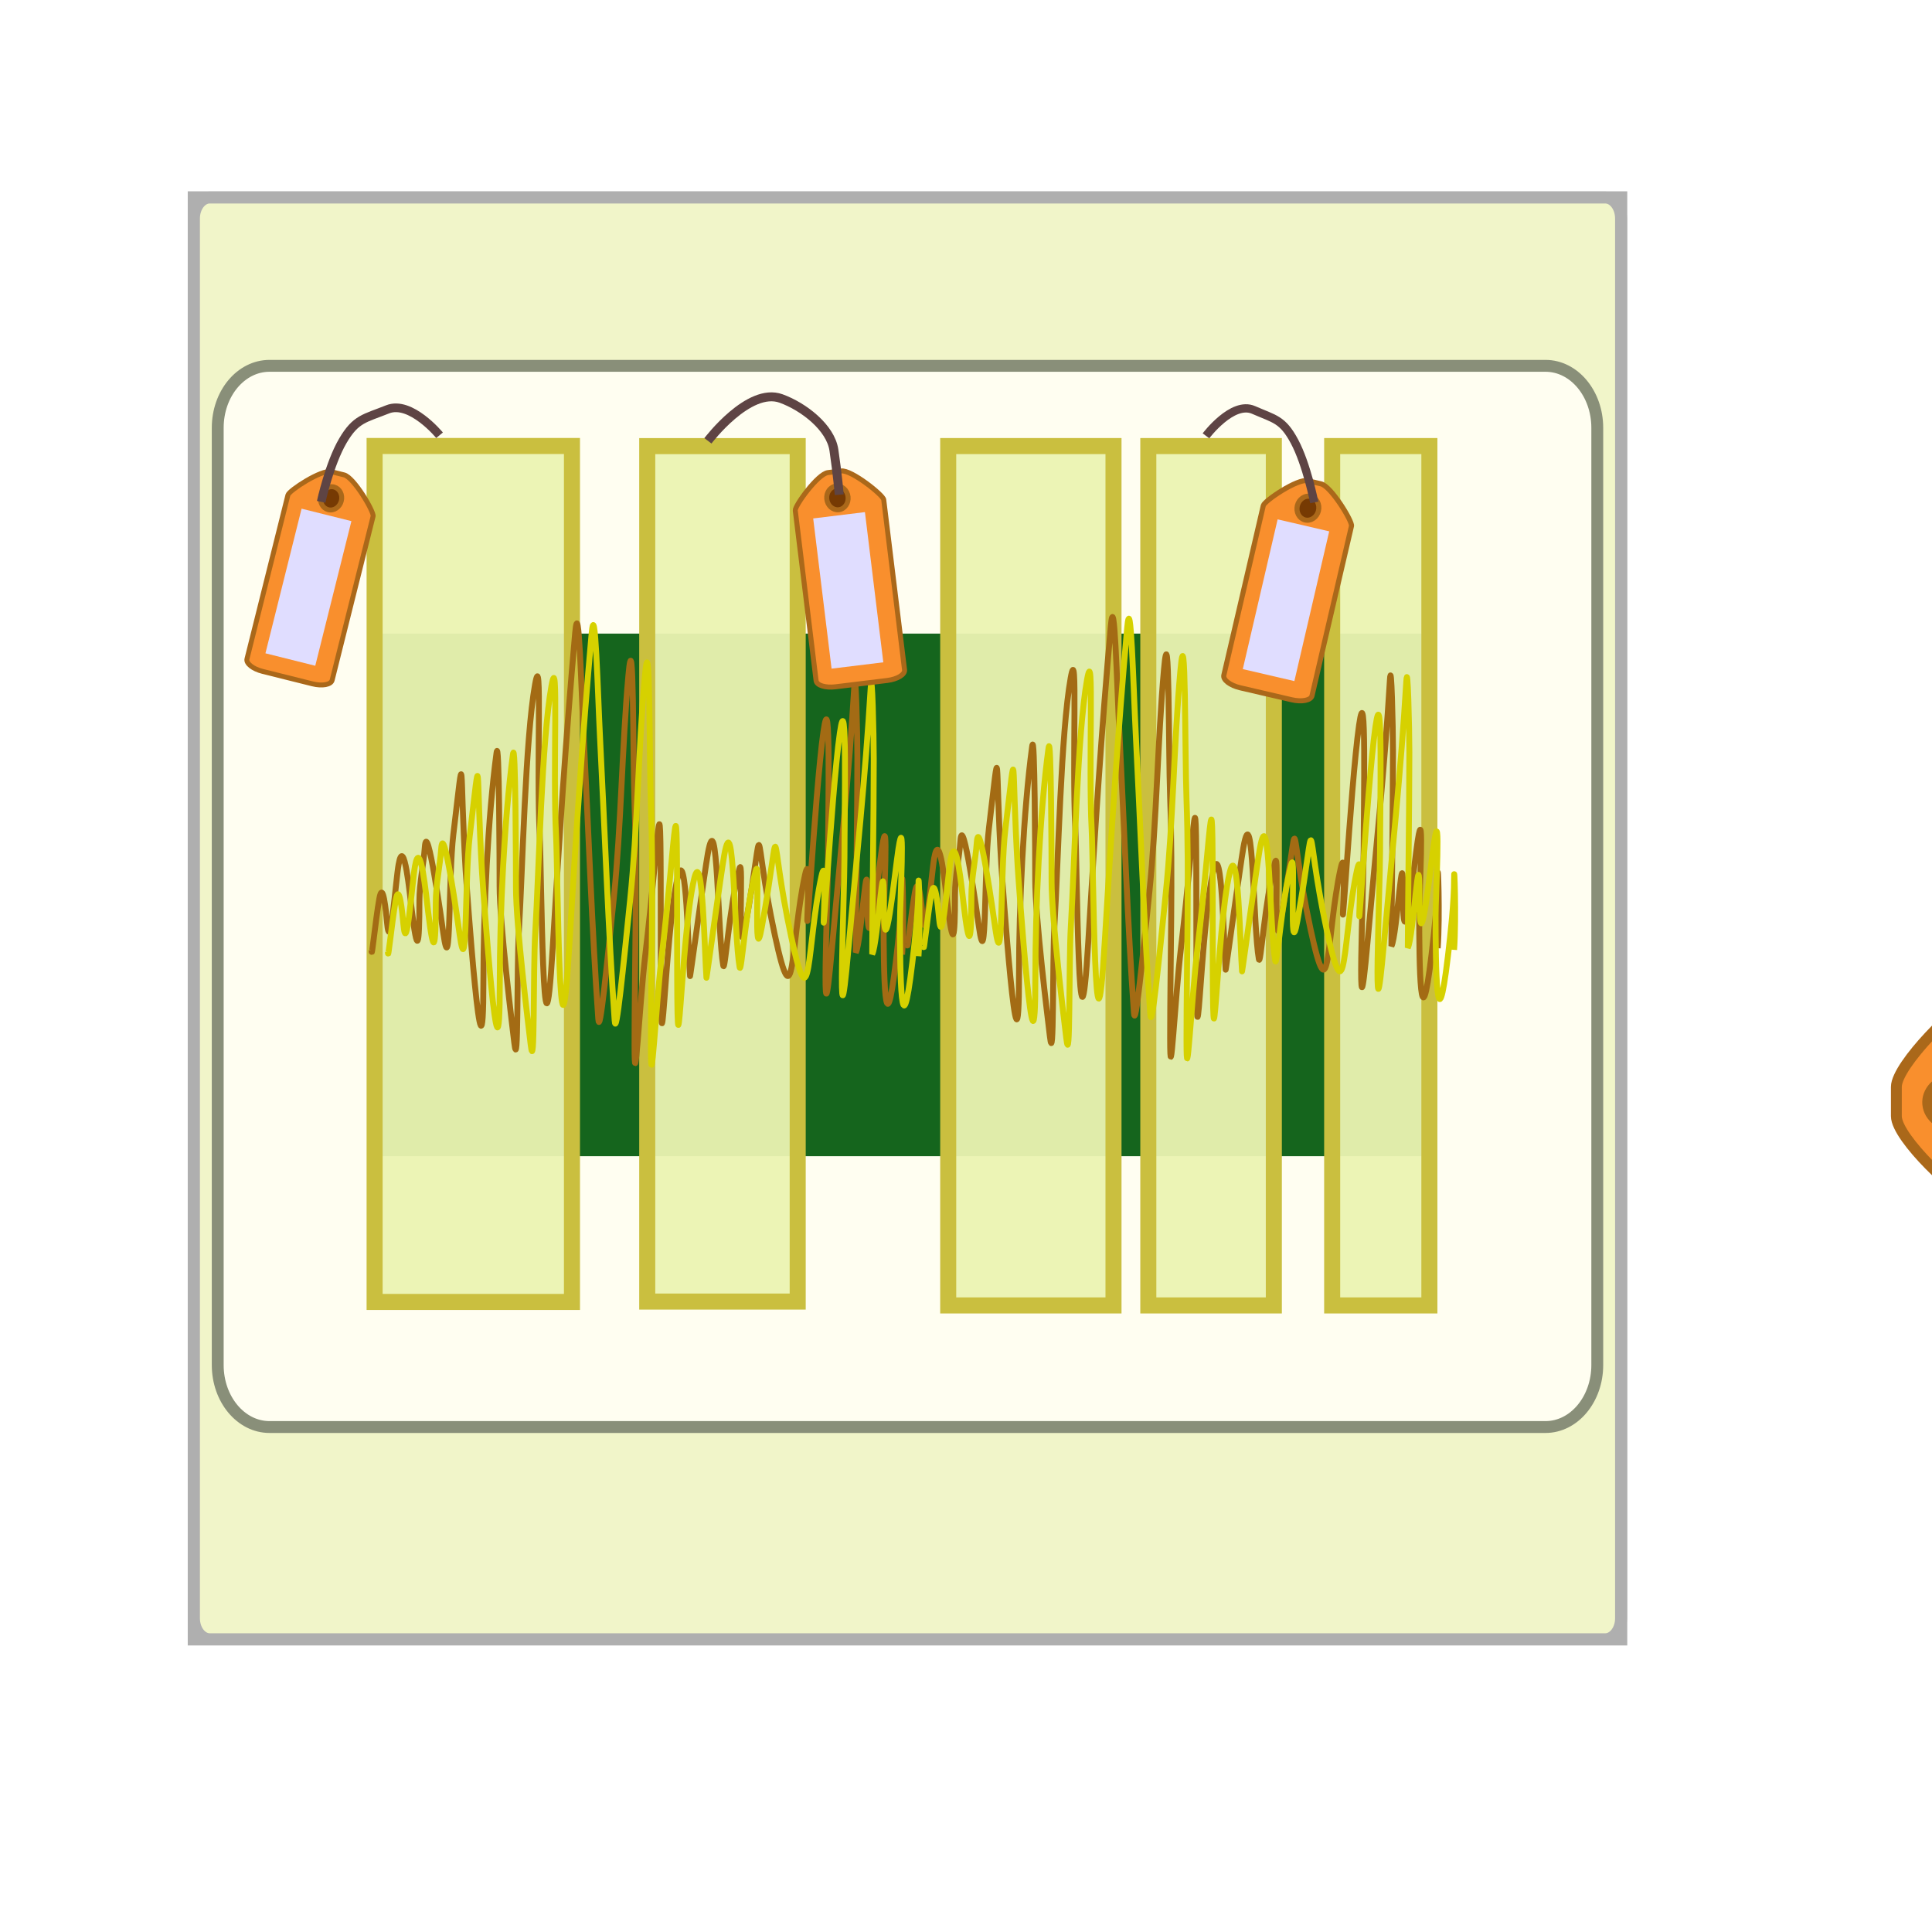
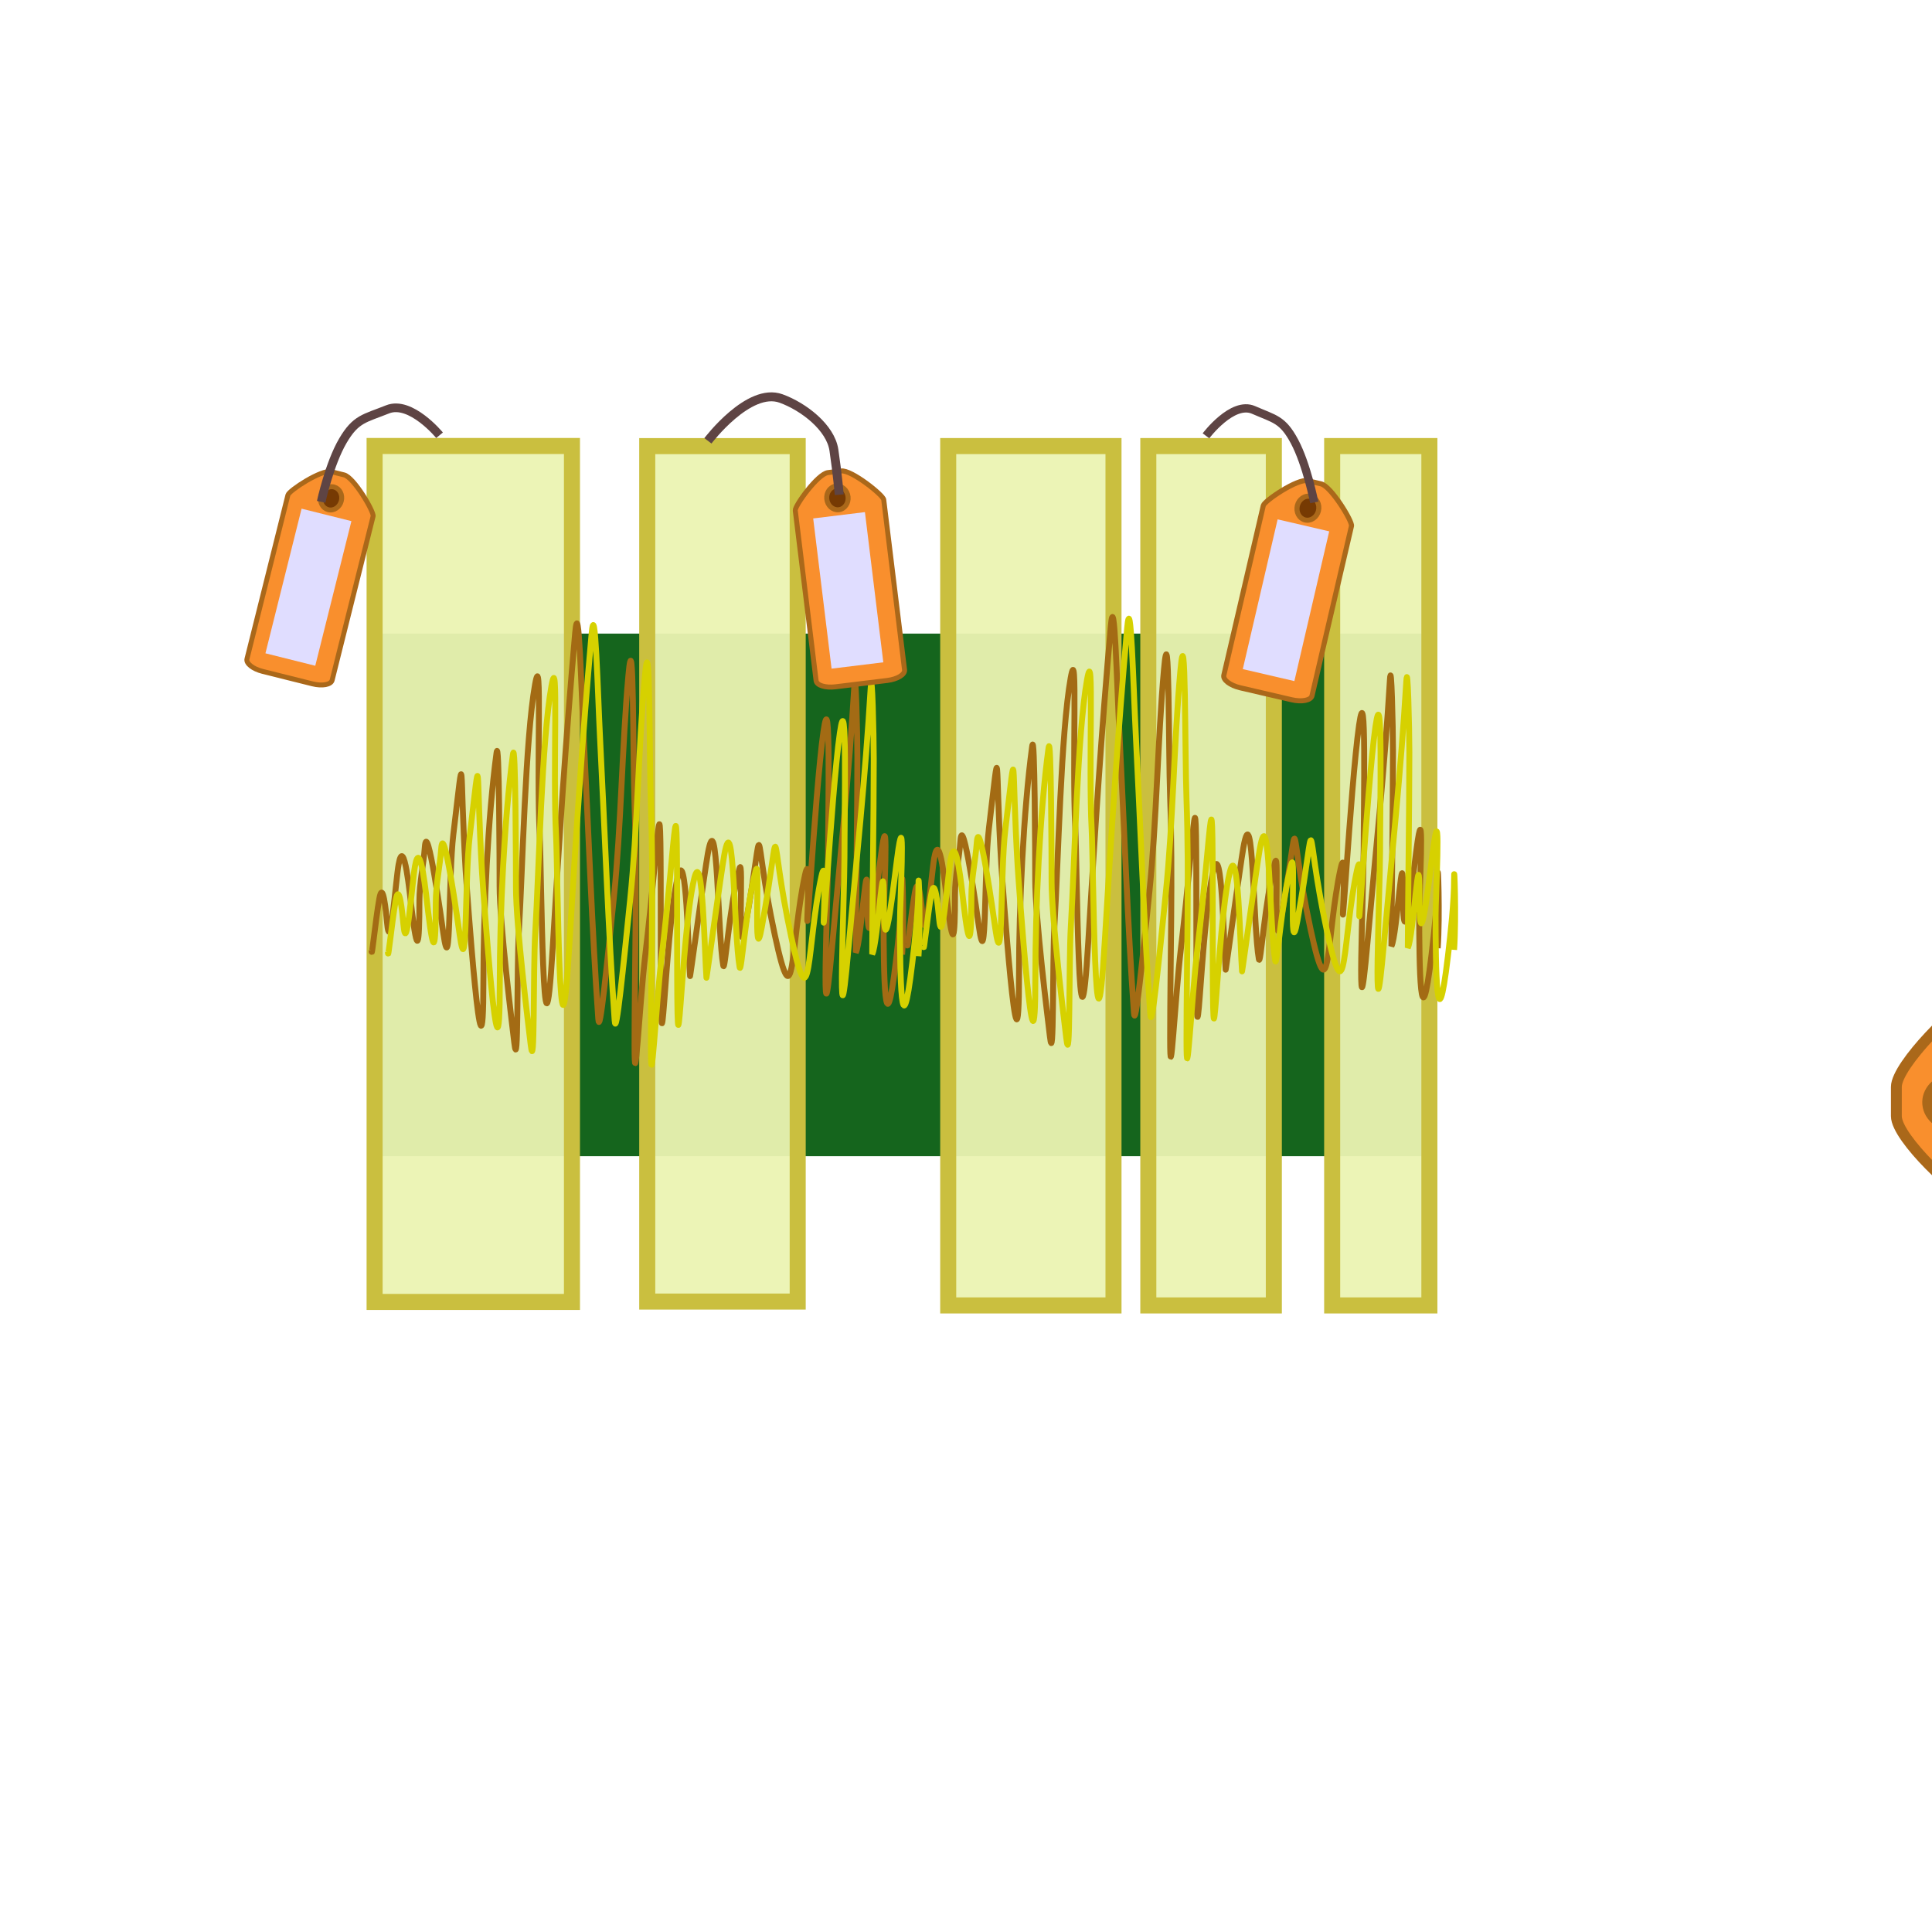
<svg xmlns="http://www.w3.org/2000/svg" width="800pt" height="800pt" id="svg2" version="1.0">
  <defs id="defs4" />
  <g id="layer1" style="display:inline">
-     <rect style="opacity:1;color:#000000;fill:#afafaf;fill-opacity:1;fill-rule:evenodd;stroke:#afafaf;stroke-width:6.845;stroke-linecap:square;stroke-linejoin:miter;marker:none;marker-start:none;marker-mid:none;marker-end:none;stroke-miterlimit:4;stroke-dasharray:none;stroke-dashoffset:0;stroke-opacity:1;visibility:visible;display:inline;overflow:visible" id="rect1345" width="787.919" height="796" x="107.076" y="109.045" rx="0" ry="0" />
-     <rect style="opacity:1;color:#000000;fill:#f1f5c9;fill-opacity:1;fill-rule:evenodd;stroke:#afafaf;stroke-width:6.595;stroke-linecap:round;stroke-linejoin:round;marker:none;marker-start:none;marker-mid:none;marker-end:none;stroke-miterlimit:4;stroke-dasharray:none;stroke-dashoffset:0;stroke-opacity:1;visibility:visible;display:inline;overflow:visible" id="rect2283" width="787.919" height="796" x="107.076" y="109.045" rx="8.772" ry="11.608" />
-     <rect style="opacity:1;color:#000000;fill:#fffef1;fill-opacity:1;fill-rule:evenodd;stroke:#898f79;stroke-width:6.55;stroke-linecap:round;stroke-linejoin:round;marker:none;marker-start:none;marker-mid:none;marker-end:none;stroke-miterlimit:4;stroke-dasharray:none;stroke-dashoffset:0;stroke-opacity:1;visibility:visible;display:inline;overflow:visible" id="rect1400" width="761.655" height="585.888" x="120.208" y="201.98" rx="28.571" ry="34.235" />
    <rect style="fill:#15651d;fill-opacity:1;stroke:none;stroke-width:11.466;stroke-miterlimit:4;stroke-dasharray:none;stroke-opacity:1" id="rect1311" width="583.112" height="288.531" x="204.143" y="349.813" />
    <rect style="fill:#ebf4b2;fill-opacity:0.947;stroke:#cabf3f;stroke-width:8.858;stroke-miterlimit:4;stroke-dasharray:none;stroke-opacity:1;stroke-dashoffset:0" id="rect2236" width="69.3" height="474.457" x="633.992" y="246.278" />
    <rect style="fill:#ebf4b2;fill-opacity:0.947;stroke:#cabf3f;stroke-width:8.858;stroke-miterlimit:4;stroke-dasharray:none;stroke-opacity:1;stroke-dashoffset:0" id="rect2234" width="53.676" height="474.457" x="735.496" y="246.278" />
    <rect style="fill:#ebf4b2;fill-opacity:0.947;stroke:#cabf3f;stroke-width:8.858;stroke-miterlimit:4;stroke-dasharray:none;stroke-dashoffset:0;stroke-opacity:1" id="rect2240" width="108.964" height="472.575" x="206.821" y="246.229" />
    <rect style="fill:#ebf4b2;fill-opacity:0.947;stroke:#cabf3f;stroke-width:8.858;stroke-miterlimit:4;stroke-dasharray:none;stroke-opacity:1;stroke-dashoffset:0" id="rect2242" width="83.073" height="472.295" x="357.341" y="246.303" />
    <rect style="fill:#ebf4b2;fill-opacity:0.947;stroke:#cabf3f;stroke-width:8.858;stroke-miterlimit:4;stroke-dasharray:none;stroke-opacity:1;stroke-dashoffset:0" id="rect2244" width="91.255" height="474.457" x="523.512" y="246.278" />
    <g id="g2188" transform="matrix(1.178065,0,0,1.210302,201.7635,184.7941)">
      <path id="path1319" d="M 2.887,280.81 C 2.887,285.83 4.649,267.356 6.5,257.336 C 8.148,248.419 9.65,263.067 10.114,268.095 C 11.611,284.297 14.176,249.041 15.535,241.687 C 18.077,227.925 20.84,255.42 21.678,262.227 C 24.293,283.461 25.292,279.894 25.292,258.314 C 25.292,250.144 27.24,241.726 27.821,233.863 C 28.859,219.824 35.768,268.069 36.494,272.985 C 40.085,297.278 38.822,247.238 41.192,227.994 C 46.697,183.301 43.998,196.286 46.974,244.621 C 47.364,250.955 55.286,359.616 55.286,294.503 C 55.286,263.361 57.387,220.003 61.429,190.828 C 62.7,181.652 62.875,242.727 62.875,251.468 C 62.875,268.406 68.721,314.585 69.741,322.867 C 71.735,339.057 70.872,288.841 71.909,272.007 C 73.663,243.517 74.928,184.264 79.498,159.53 C 82.945,140.866 80.075,197.855 81.666,227.994 C 82.466,243.159 83.147,354.565 87.809,278.854 C 90.724,231.514 94.091,181.501 98.289,136.056 C 100.001,117.518 101.218,163.184 102.264,183.003 C 104.453,224.473 106.22,272.729 109.13,312.108 C 109.78,320.895 113.331,286.01 116.358,257.336 C 119.877,223.998 120.222,188.111 123.224,155.617 C 125.795,127.775 125.301,192.277 126.115,214.301 C 127.43,249.904 126.115,287.857 126.115,323.845 C 126.115,351.177 128.404,305.261 131.174,282.766 C 138.09,226.612 138.401,185.92 138.401,276.898 C 138.401,364.493 140.015,273.281 146.352,247.556 C 150.368,231.251 151.321,282.649 152.134,292.547 C 152.182,293.14 159.057,244.314 160.445,236.797 C 165.049,211.877 165.049,273.456 167.673,287.656 C 168.472,291.982 170.454,260.992 175.261,243.643 C 177.459,235.713 173.842,292.408 178.152,269.073 C 187.905,216.279 180.786,223.897 191.885,273.963 C 201.257,316.242 199.168,277.298 205.978,246.577 C 209.91,228.843 204.56,302.936 208.869,244.621 C 210.228,226.227 212.601,194.916 214.651,181.047 C 218.158,157.318 216.819,216.319 216.819,237.775 C 216.819,254.331 213.16,339.004 218.626,279.832 C 222.347,239.554 226.588,201.396 229.106,160.508 C 229.764,149.818 230.551,181.946 230.551,192.784 C 230.551,216.006 229.829,268.837 229.829,281.788 C 232.47,277.084 235.249,228.292 235.249,258.314 C 235.249,293.227 240.534,243.847 242.115,233.863 C 245.283,213.856 242.838,258.61 242.838,267.117 C 242.838,290.373 243.313,328.787 248.62,285.7 C 249.879,275.481 251.511,260.749 251.511,250.49 C 251.511,240.072 252.597,268.071 251.511,282.766" style="fill:none;fill-opacity:1;fill-rule:evenodd;stroke:#a36b14;stroke-width:2.773;stroke-linecap:butt;stroke-linejoin:miter;stroke-miterlimit:4;stroke-dasharray:none;stroke-opacity:1" />
      <path id="path2231" d="M 253.899,277.893 C 253.899,282.913 255.662,264.439 257.513,254.419 C 259.16,245.502 260.662,260.15 261.126,265.178 C 262.623,281.38 265.189,246.124 266.547,238.77 C 269.089,225.008 271.852,252.503 272.69,259.31 C 275.306,280.544 276.304,276.977 276.304,255.397 C 276.304,247.228 278.253,238.81 278.834,230.946 C 279.871,216.907 286.78,265.152 287.507,270.068 C 291.097,294.361 289.834,244.321 292.204,225.077 C 297.709,180.384 295.01,193.369 297.986,241.704 C 298.377,248.039 306.298,356.699 306.298,291.586 C 306.298,260.444 308.399,217.086 312.441,187.911 C 313.713,178.735 313.887,239.81 313.887,248.551 C 313.887,265.49 319.733,311.668 320.753,319.95 C 322.747,336.14 321.885,285.924 322.921,269.09 C 324.676,240.6 325.941,181.347 330.51,156.613 C 333.958,137.95 331.087,194.938 332.678,225.077 C 333.479,240.242 334.159,351.648 338.822,275.937 C 341.737,228.597 345.104,178.584 349.301,133.139 C 351.014,114.601 352.23,160.267 353.276,180.086 C 355.465,221.556 357.233,269.812 360.143,309.191 C 360.792,317.978 364.343,283.093 367.37,254.419 C 370.889,221.081 371.235,185.194 374.236,152.7 C 376.808,124.858 376.313,189.36 377.127,211.384 C 378.442,246.987 377.127,284.94 377.127,320.928 C 377.127,348.26 379.416,302.344 382.186,279.849 C 389.102,223.695 389.414,183.003 389.414,273.981 C 389.414,361.576 391.027,270.364 397.364,244.639 C 401.38,228.334 402.333,279.732 403.146,289.63 C 403.195,290.223 410.069,241.397 411.457,233.88 C 416.061,208.96 416.062,270.54 418.685,284.739 C 419.484,289.065 421.466,258.075 426.274,240.726 C 428.471,232.796 424.854,289.491 429.165,266.156 C 438.918,213.362 431.798,220.981 442.897,271.046 C 452.269,313.325 450.18,274.381 456.99,243.661 C 460.922,225.926 455.572,300.019 459.881,241.704 C 461.241,223.311 463.614,191.999 465.663,178.13 C 469.17,154.401 467.832,213.402 467.832,234.858 C 467.832,251.414 464.173,336.087 469.638,276.915 C 473.359,236.637 477.6,198.479 480.118,157.591 C 480.777,146.901 481.564,179.029 481.564,189.867 C 481.564,213.089 480.841,265.921 480.841,278.871 C 483.482,274.167 486.262,225.375 486.262,255.397 C 486.262,290.31 491.547,240.931 493.128,230.946 C 496.296,210.939 493.85,255.693 493.85,264.2 C 493.85,287.456 494.326,325.87 499.632,282.783 C 500.891,272.564 502.523,257.832 502.523,247.573 C 502.523,237.155 503.609,265.154 502.523,279.849" style="fill:none;fill-opacity:1;fill-rule:evenodd;stroke:#a36b14;stroke-width:2.773;stroke-linecap:butt;stroke-linejoin:miter;stroke-miterlimit:4;stroke-dasharray:none;stroke-opacity:1" />
    </g>
    <g id="g2192" transform="matrix(1.178065,0,0,1.210302,210.8028,185.7133)" style="stroke:#d6d100;stroke-opacity:1">
      <path id="path2194" d="M 2.887,280.81 C 2.887,285.83 4.649,267.356 6.5,257.336 C 8.148,248.419 9.65,263.067 10.114,268.095 C 11.611,284.297 14.176,249.041 15.535,241.687 C 18.077,227.925 20.84,255.42 21.678,262.227 C 24.293,283.461 25.292,279.894 25.292,258.314 C 25.292,250.144 27.24,241.726 27.821,233.863 C 28.859,219.824 35.768,268.069 36.494,272.985 C 40.085,297.278 38.822,247.238 41.192,227.994 C 46.697,183.301 43.998,196.286 46.974,244.621 C 47.364,250.955 55.286,359.616 55.286,294.503 C 55.286,263.361 57.387,220.003 61.429,190.828 C 62.7,181.652 62.875,242.727 62.875,251.468 C 62.875,268.406 68.721,314.585 69.741,322.867 C 71.735,339.057 70.872,288.841 71.909,272.007 C 73.663,243.517 74.928,184.264 79.498,159.53 C 82.945,140.866 80.075,197.855 81.666,227.994 C 82.466,243.159 83.147,354.565 87.809,278.854 C 90.724,231.514 94.091,181.501 98.289,136.056 C 100.001,117.518 101.218,163.184 102.264,183.003 C 104.453,224.473 106.22,272.729 109.13,312.108 C 109.78,320.895 113.331,286.01 116.358,257.336 C 119.877,223.998 120.222,188.111 123.224,155.617 C 125.795,127.775 125.301,192.277 126.115,214.301 C 127.43,249.904 126.115,287.857 126.115,323.845 C 126.115,351.177 128.404,305.261 131.174,282.766 C 138.09,226.612 138.401,185.92 138.401,276.898 C 138.401,364.493 140.015,273.281 146.352,247.556 C 150.368,231.251 151.321,282.649 152.134,292.547 C 152.182,293.14 159.057,244.314 160.445,236.797 C 165.049,211.877 165.049,273.456 167.673,287.656 C 168.472,291.982 170.454,260.992 175.261,243.643 C 177.459,235.713 173.842,292.408 178.152,269.073 C 187.905,216.279 180.786,223.897 191.885,273.963 C 201.257,316.242 199.168,277.298 205.978,246.577 C 209.91,228.843 204.56,302.936 208.869,244.621 C 210.228,226.227 212.601,194.916 214.651,181.047 C 218.158,157.318 216.819,216.319 216.819,237.775 C 216.819,254.331 213.16,339.004 218.626,279.832 C 222.347,239.554 226.588,201.396 229.106,160.508 C 229.764,149.818 230.551,181.946 230.551,192.784 C 230.551,216.006 229.829,268.837 229.829,281.788 C 232.47,277.084 235.249,228.292 235.249,258.314 C 235.249,293.227 240.534,243.847 242.115,233.863 C 245.283,213.856 242.838,258.61 242.838,267.117 C 242.838,290.373 243.313,328.787 248.62,285.7 C 249.879,275.481 251.511,260.749 251.511,250.49 C 251.511,240.072 252.597,268.071 251.511,282.766" style="fill:none;fill-opacity:1;fill-rule:evenodd;stroke:#d6d100;stroke-width:2.773;stroke-linecap:butt;stroke-linejoin:miter;stroke-miterlimit:4;stroke-dasharray:none;stroke-opacity:1" />
      <path id="path2196" d="M 253.899,277.893 C 253.899,282.913 255.662,264.439 257.513,254.419 C 259.16,245.502 260.662,260.15 261.126,265.178 C 262.623,281.38 265.189,246.124 266.547,238.77 C 269.089,225.008 271.852,252.503 272.69,259.31 C 275.306,280.544 276.304,276.977 276.304,255.397 C 276.304,247.228 278.253,238.81 278.834,230.946 C 279.871,216.907 286.78,265.152 287.507,270.068 C 291.097,294.361 289.834,244.321 292.204,225.077 C 297.709,180.384 295.01,193.369 297.986,241.704 C 298.377,248.039 306.298,356.699 306.298,291.586 C 306.298,260.444 308.399,217.086 312.441,187.911 C 313.713,178.735 313.887,239.81 313.887,248.551 C 313.887,265.49 319.733,311.668 320.753,319.95 C 322.747,336.14 321.885,285.924 322.921,269.09 C 324.676,240.6 325.941,181.347 330.51,156.613 C 333.958,137.95 331.087,194.938 332.678,225.077 C 333.479,240.242 334.159,351.648 338.822,275.937 C 341.737,228.597 345.104,178.584 349.301,133.139 C 351.014,114.601 352.23,160.267 353.276,180.086 C 355.465,221.556 357.233,269.812 360.143,309.191 C 360.792,317.978 364.343,283.093 367.37,254.419 C 370.889,221.081 371.235,185.194 374.236,152.7 C 376.808,124.858 376.313,189.36 377.127,211.384 C 378.442,246.987 377.127,284.94 377.127,320.928 C 377.127,348.26 379.416,302.344 382.186,279.849 C 389.102,223.695 389.414,183.003 389.414,273.981 C 389.414,361.576 391.027,270.364 397.364,244.639 C 401.38,228.334 402.333,279.732 403.146,289.63 C 403.195,290.223 410.069,241.397 411.457,233.88 C 416.061,208.96 416.062,270.54 418.685,284.739 C 419.484,289.065 421.466,258.075 426.274,240.726 C 428.471,232.796 424.854,289.491 429.165,266.156 C 438.918,213.362 431.798,220.981 442.897,271.046 C 452.269,313.325 450.18,274.381 456.99,243.661 C 460.922,225.926 455.572,300.019 459.881,241.704 C 461.241,223.311 463.614,191.999 465.663,178.13 C 469.17,154.401 467.832,213.402 467.832,234.858 C 467.832,251.414 464.173,336.087 469.638,276.915 C 473.359,236.637 477.6,198.479 480.118,157.591 C 480.777,146.901 481.564,179.029 481.564,189.867 C 481.564,213.089 480.841,265.921 480.841,278.871 C 483.482,274.167 486.262,225.375 486.262,255.397 C 486.262,290.31 491.547,240.931 493.128,230.946 C 496.296,210.939 493.85,255.693 493.85,264.2 C 493.85,287.456 494.326,325.87 499.632,282.783 C 500.891,272.564 502.523,257.832 502.523,247.573 C 502.523,237.155 503.609,265.154 502.523,279.849" style="fill:none;fill-opacity:1;fill-rule:evenodd;stroke:#d6d100;stroke-width:2.773;stroke-linecap:butt;stroke-linejoin:miter;stroke-miterlimit:4;stroke-dasharray:none;stroke-opacity:1" />
    </g>
-     <flowRoot xml:space="preserve" id="flowRoot1380" transform="translate(-23.57375,686.9037)">
-       <flowRegion id="flowRegion1382">
-         <rect id="rect1384" width="733.371" height="107.076" x="169.706" y="107.025" />
-       </flowRegion>
-       <flowPara id="flowPara1386" style="font-size:64px;font-style:normal;font-variant:normal;font-weight:normal;font-stretch:normal;text-align:start;line-height:125%;writing-mode:lr-tb;text-anchor:start;font-family:Bitstream Vera Sans">Clam Music Annotator</flowPara>
-     </flowRoot>
    <flowRoot xml:space="preserve" id="flowRoot1388">
      <flowRegion id="flowRegion1390">
        <rect id="rect1392" width="282.843" height="50.508" x="533.361" y="254.507" />
      </flowRegion>
      <flowPara id="flowPara1394" />
    </flowRoot>
    <g id="g2306" transform="translate(67.14286,190)">
      <path id="rect2289" d="M 1020.254,363.604 L 1226.325,363.604 C 1231.921,363.604 1236.427,373.516 1236.427,385.827 L 1236.427,448.457 C 1236.427,460.768 1231.921,470.68 1226.325,470.68 L 1020.254,470.68 C 1014.658,470.68 979.848,438.545 979.848,426.233 L 979.848,410.071 C 979.848,397.759 1014.658,363.604 1020.254,363.604 z " style="color:#000000;fill:#f98f2d;fill-opacity:1;fill-rule:evenodd;stroke:#aa681a;stroke-width:6;stroke-linecap:round;stroke-linejoin:round;marker:none;marker-start:none;marker-mid:none;marker-end:none;stroke-miterlimit:4;stroke-dasharray:none;stroke-dashoffset:0;stroke-opacity:1;visibility:visible;display:inline;overflow:visible" />
      <rect ry="0" rx="0" y="387.848" x="1032.376" height="62.629" width="181.827" id="rect2291" style="opacity:1;color:#000000;fill:#e0ddff;fill-opacity:1;fill-rule:evenodd;stroke:none;stroke-width:11.97;stroke-linecap:round;stroke-linejoin:round;marker:none;marker-start:none;marker-mid:none;marker-end:none;stroke-miterlimit:4;stroke-dasharray:none;stroke-dashoffset:0;stroke-opacity:1;visibility:visible;display:inline;overflow:visible" />
      <path transform="translate(-65.71428,182.8571)" d="M 1091.215,233.499 A 14.286,12.857 0 1 1 1091.177,233.313" id="path2302" style="opacity:1;color:#000000;fill:#763a03;fill-opacity:1;fill-rule:evenodd;stroke:#aa681a;stroke-width:6;stroke-linecap:round;stroke-linejoin:round;marker:none;marker-start:none;marker-mid:none;marker-end:none;stroke-miterlimit:4;stroke-dasharray:none;stroke-dashoffset:0;stroke-opacity:1;visibility:visible;display:inline;overflow:visible" />
    </g>
    <g transform="matrix(-0.105757,0.454696,-0.454696,-0.105757,1019.394,-135.0396)" id="g2343">
      <path style="color:#000000;fill:#f98f2d;fill-opacity:1;fill-rule:evenodd;stroke:#aa681a;stroke-width:6;stroke-linecap:round;stroke-linejoin:round;marker:none;marker-start:none;marker-mid:none;marker-end:none;stroke-miterlimit:4;stroke-dasharray:none;stroke-dashoffset:0;stroke-opacity:1;visibility:visible;display:inline;overflow:visible" d="M 1020.254,363.604 L 1226.325,363.604 C 1231.921,363.604 1236.427,373.516 1236.427,385.827 L 1236.427,448.457 C 1236.427,460.768 1231.921,470.68 1226.325,470.68 L 1020.254,470.68 C 1014.658,470.68 979.848,438.545 979.848,426.233 L 979.848,410.071 C 979.848,397.759 1014.658,363.604 1020.254,363.604 z " id="path2345" />
      <rect style="opacity:1;color:#000000;fill:#e0ddff;fill-opacity:1;fill-rule:evenodd;stroke:none;stroke-width:11.97;stroke-linecap:round;stroke-linejoin:round;marker:none;marker-start:none;marker-mid:none;marker-end:none;stroke-miterlimit:4;stroke-dasharray:none;stroke-dashoffset:0;stroke-opacity:1;visibility:visible;display:inline;overflow:visible" id="rect2347" width="181.827" height="62.629" x="1032.376" y="387.848" rx="0" ry="0" />
      <path style="opacity:1;color:#000000;fill:#763a03;fill-opacity:1;fill-rule:evenodd;stroke:#aa681a;stroke-width:6;stroke-linecap:round;stroke-linejoin:round;marker:none;marker-start:none;marker-mid:none;marker-end:none;stroke-miterlimit:4;stroke-dasharray:none;stroke-dashoffset:0;stroke-opacity:1;visibility:visible;display:inline;overflow:visible" id="path2349" d="M 1091.215,233.499 A 14.286,12.857 0 1 1 1091.177,233.313" transform="translate(-65.71428,182.8571)" />
    </g>
    <g transform="matrix(5.580286e-2,0.456084,-0.456084,5.580286e-2,596.813,-209.7543)" id="g2351">
      <path style="color:#000000;fill:#f98f2d;fill-opacity:1;fill-rule:evenodd;stroke:#aa681a;stroke-width:6;stroke-linecap:round;stroke-linejoin:round;marker:none;marker-start:none;marker-mid:none;marker-end:none;stroke-miterlimit:4;stroke-dasharray:none;stroke-dashoffset:0;stroke-opacity:1;visibility:visible;display:inline;overflow:visible" d="M 1020.254,363.604 L 1226.325,363.604 C 1231.921,363.604 1236.427,373.516 1236.427,385.827 L 1236.427,448.457 C 1236.427,460.768 1231.921,470.68 1226.325,470.68 L 1020.254,470.68 C 1014.658,470.68 979.848,438.545 979.848,426.233 L 979.848,410.071 C 979.848,397.759 1014.658,363.604 1020.254,363.604 z " id="path2353" />
      <rect style="opacity:1;color:#000000;fill:#e0ddff;fill-opacity:1;fill-rule:evenodd;stroke:none;stroke-width:11.97;stroke-linecap:round;stroke-linejoin:round;marker:none;marker-start:none;marker-mid:none;marker-end:none;stroke-miterlimit:4;stroke-dasharray:none;stroke-dashoffset:0;stroke-opacity:1;visibility:visible;display:inline;overflow:visible" id="rect2355" width="181.827" height="62.629" x="1032.376" y="387.848" rx="0" ry="0" />
      <path style="opacity:1;color:#000000;fill:#763a03;fill-opacity:1;fill-rule:evenodd;stroke:#aa681a;stroke-width:6;stroke-linecap:round;stroke-linejoin:round;marker:none;marker-start:none;marker-mid:none;marker-end:none;stroke-miterlimit:4;stroke-dasharray:none;stroke-dashoffset:0;stroke-opacity:1;visibility:visible;display:inline;overflow:visible" id="path2357" d="M 1091.215,233.499 A 14.286,12.857 0 1 1 1091.177,233.313" transform="translate(-65.71428,182.8571)" />
    </g>
    <g transform="matrix(-0.109754,0.439198,-0.439198,-0.109754,477.6624,-123.1367)" id="g2359">
      <path style="color:#000000;fill:#f98f2d;fill-opacity:1;fill-rule:evenodd;stroke:#aa681a;stroke-width:6;stroke-linecap:round;stroke-linejoin:round;marker:none;marker-start:none;marker-mid:none;marker-end:none;stroke-miterlimit:4;stroke-dasharray:none;stroke-dashoffset:0;stroke-opacity:1;visibility:visible;display:inline;overflow:visible" d="M 1020.254,363.604 L 1226.325,363.604 C 1231.921,363.604 1236.427,373.516 1236.427,385.827 L 1236.427,448.457 C 1236.427,460.768 1231.921,470.68 1226.325,470.68 L 1020.254,470.68 C 1014.658,470.68 979.848,438.545 979.848,426.233 L 979.848,410.071 C 979.848,397.759 1014.658,363.604 1020.254,363.604 z " id="path2361" />
      <rect style="opacity:1;color:#000000;fill:#e0ddff;fill-opacity:1;fill-rule:evenodd;stroke:none;stroke-width:11.97;stroke-linecap:round;stroke-linejoin:round;marker:none;marker-start:none;marker-mid:none;marker-end:none;stroke-miterlimit:4;stroke-dasharray:none;stroke-dashoffset:0;stroke-opacity:1;visibility:visible;display:inline;overflow:visible" id="rect2363" width="181.827" height="62.629" x="1032.376" y="387.848" rx="0" ry="0" />
      <path style="opacity:1;color:#000000;fill:#763a03;fill-opacity:1;fill-rule:evenodd;stroke:#aa681a;stroke-width:6;stroke-linecap:round;stroke-linejoin:round;marker:none;marker-start:none;marker-mid:none;marker-end:none;stroke-miterlimit:4;stroke-dasharray:none;stroke-dashoffset:0;stroke-opacity:1;visibility:visible;display:inline;overflow:visible" id="path2365" d="M 1091.215,233.499 A 14.286,12.857 0 1 1 1091.177,233.313" transform="translate(-65.71428,182.8571)" />
    </g>
    <path style="fill:none;fill-opacity:0.75;fill-rule:evenodd;stroke:#5e4444;stroke-width:4.776;stroke-linecap:butt;stroke-linejoin:miter;stroke-miterlimit:4;stroke-dasharray:none;stroke-opacity:1" d="M 242.68,240.309 C 242.68,240.309 226.739,220.903 213.985,226.009 C 201.232,231.116 196.45,231.116 189.276,243.373 C 181.851,256.057 177.32,277.078 177.32,277.078" id="path2369" />
    <path style="fill:none;fill-opacity:0.75;fill-rule:evenodd;stroke:#5e4444;stroke-width:4.937;stroke-linecap:butt;stroke-linejoin:miter;stroke-miterlimit:4;stroke-dasharray:none;stroke-opacity:1" d="M 390.843,243.381 C 390.843,243.381 413.379,213.551 431.2,219.998 C 443.735,224.533 458.561,236.029 460.406,248.504 C 462.461,262.4 463.34,273.129 463.34,273.129" id="path2371" />
    <path style="fill:none;fill-opacity:0.75;fill-rule:evenodd;stroke:#5e4444;stroke-width:4.568;stroke-linecap:butt;stroke-linejoin:miter;stroke-miterlimit:4;stroke-dasharray:none;stroke-opacity:1" d="M 665.824,240.622 C 665.824,240.622 680.405,221.216 692.069,226.322 C 703.734,231.429 708.108,231.429 714.669,243.686 C 721.459,256.37 725.604,277.391 725.604,277.391" id="path2373" />
  </g>
</svg>
